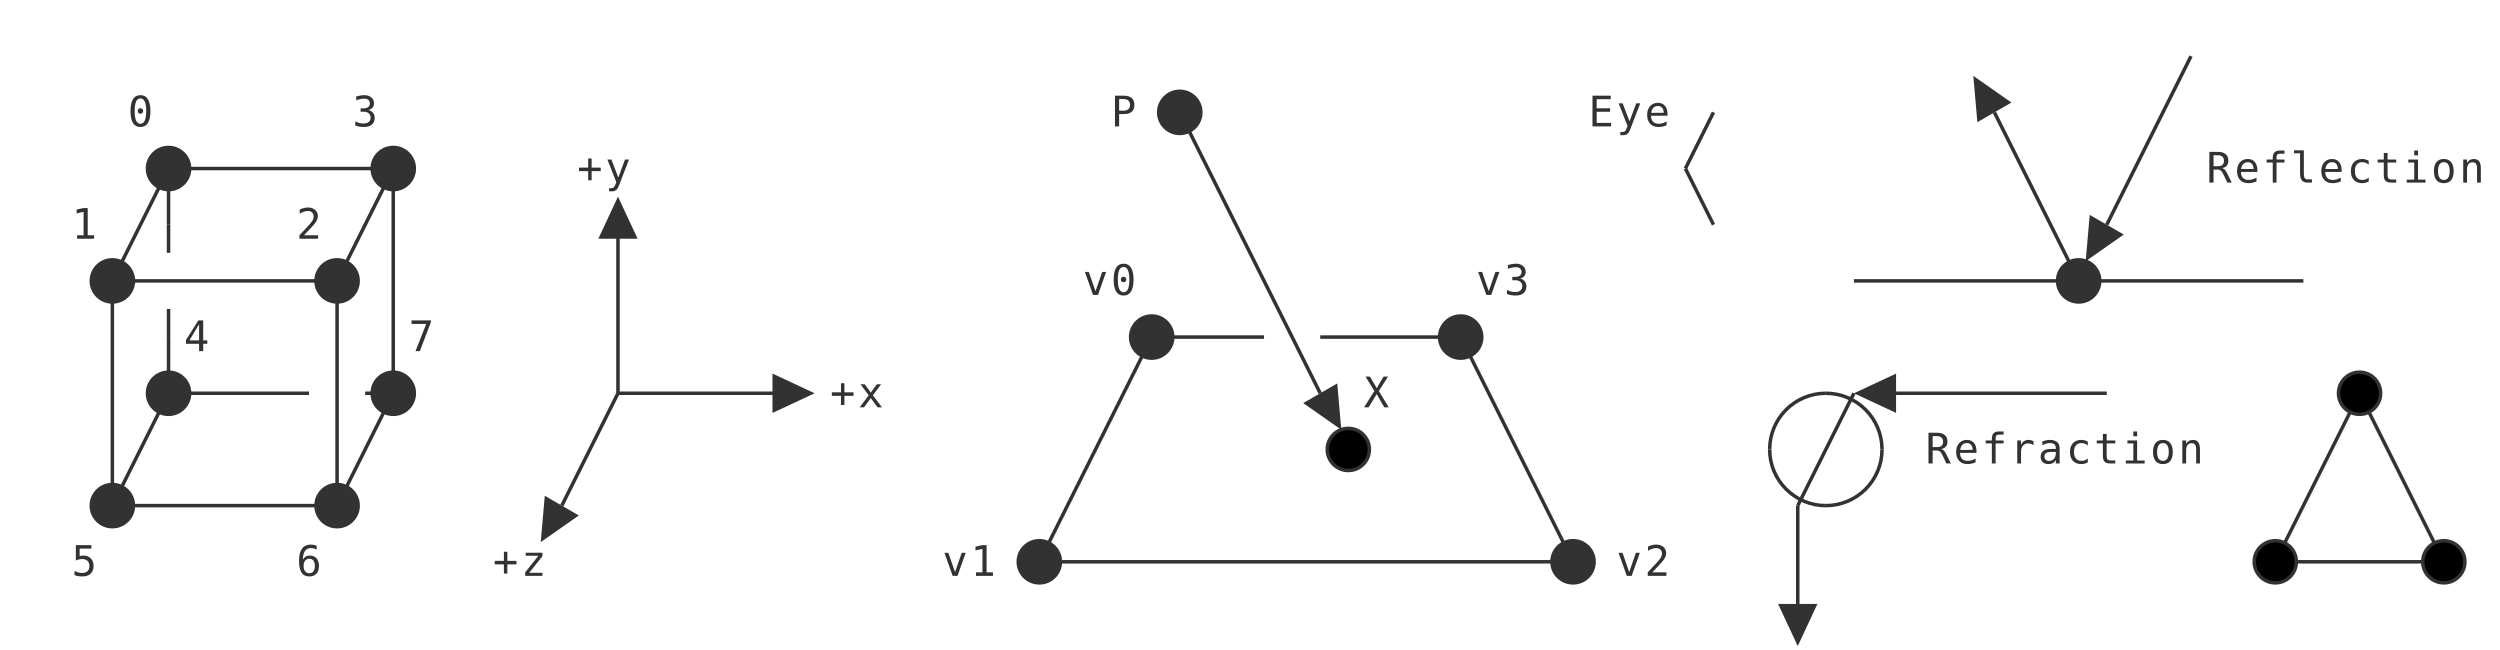
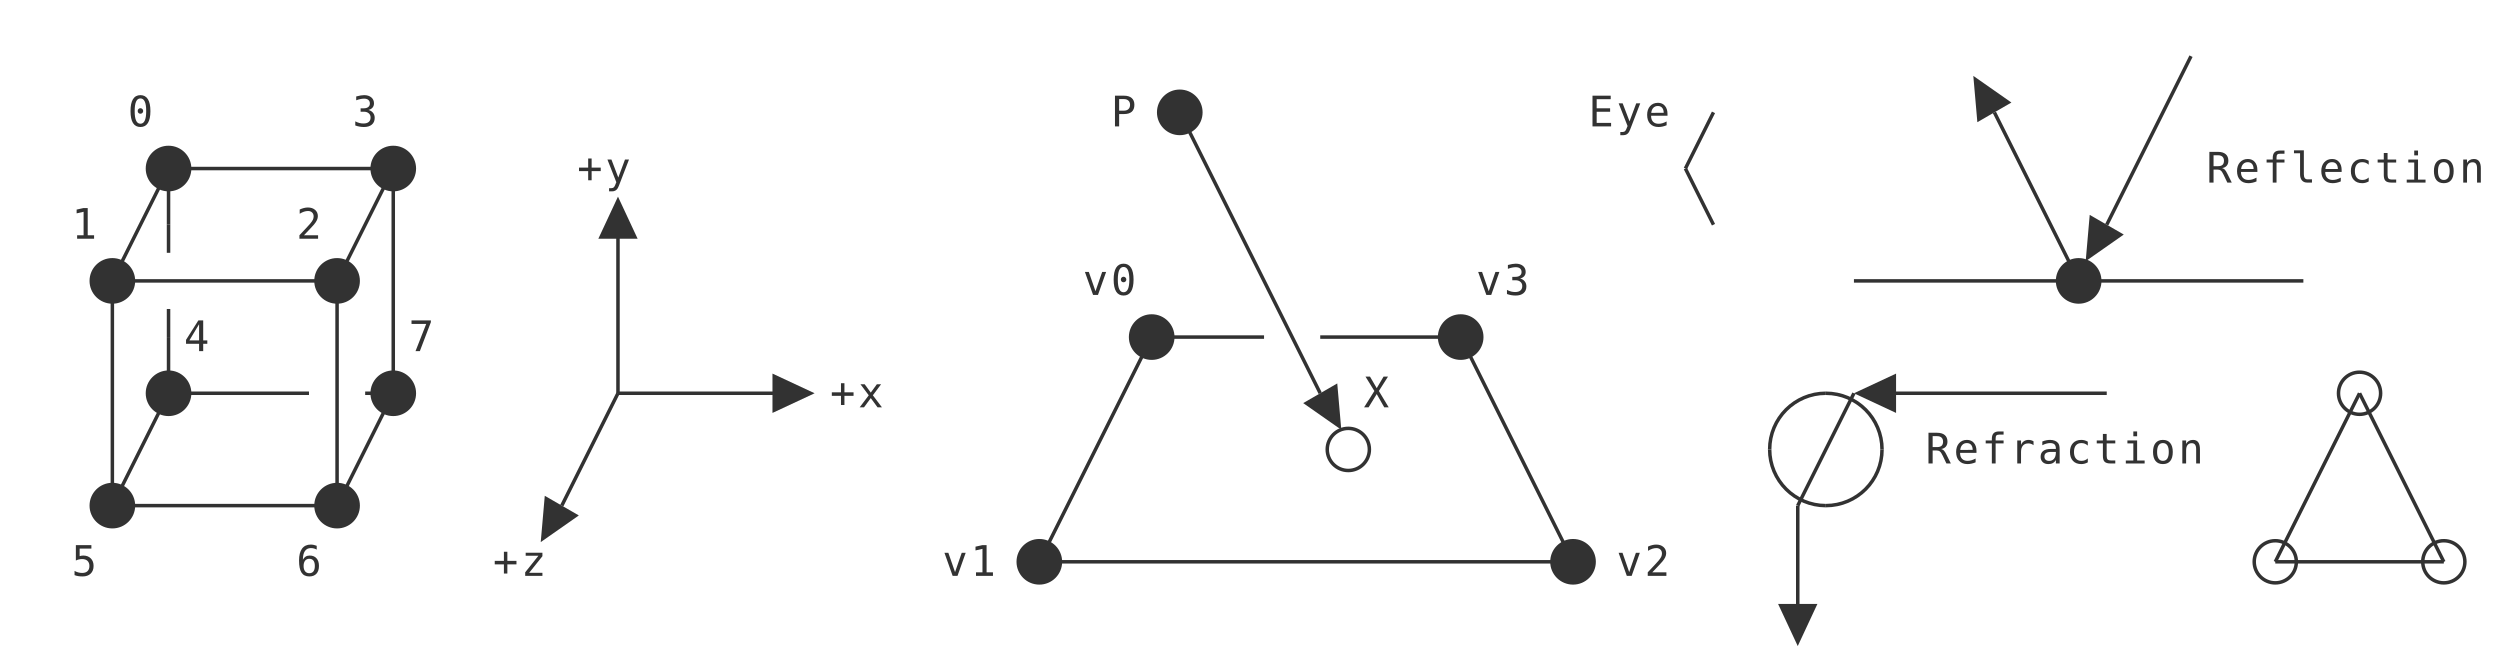
<svg xmlns="http://www.w3.org/2000/svg" class="diagram" version="1.1" height="185" width="712" font-family="Menlo,Lucida Console,monospace">
  <style type="text/css">
-      svg { color: #323232; }
-    @media (prefers-color-scheme: dark) {
-      svg { color: #C8C8C8; }
+ svg {
+    color: #323232;
+ }
+ @media (prefers-color-scheme: dark) {
+      svg {
+    color: #C8C8C8;
+      }
+ }
</style>
  <g transform="translate(8,16)">
    <path d="M 40,32 L 104,32" fill="none" stroke="currentColor" />
    <path d="M 24,64 L 88,64" fill="none" stroke="currentColor" />
    <path d="M 520,64 L 584,64" fill="none" stroke="currentColor" />
    <path d="M 584,64 L 648,64" fill="none" stroke="currentColor" />
    <path d="M 320,80 L 352,80" fill="none" stroke="currentColor" />
    <path d="M 368,80 L 408,80" fill="none" stroke="currentColor" />
    <path d="M 40,96 L 80,96" fill="none" stroke="currentColor" />
    <path d="M 96,96 L 104,96" fill="none" stroke="currentColor" />
    <path d="M 168,96 L 216,96" fill="none" stroke="currentColor" />
    <path d="M 528,96 L 592,96" fill="none" stroke="currentColor" />
    <path d="M 24,128 L 88,128" fill="none" stroke="currentColor" />
    <path d="M 288,144 L 440,144" fill="none" stroke="currentColor" />
    <path d="M 640,144 L 688,144" fill="none" stroke="currentColor" />
    <path d="M 24,64 L 24,128" fill="none" stroke="currentColor" />
    <path d="M 40,32 L 40,48" fill="none" stroke="currentColor" />
    <path d="M 40,80 L 40,96" fill="none" stroke="currentColor" />
    <path d="M 88,64 L 88,128" fill="none" stroke="currentColor" />
    <path d="M 104,32 L 104,96" fill="none" stroke="currentColor" />
    <path d="M 168,48 L 168,96" fill="none" stroke="currentColor" />
    <path d="M 504,128 L 504,160" fill="none" stroke="currentColor" />
    <path d="M 24,64 L 40,32" fill="none" stroke="currentColor" />
    <path d="M 24,128 L 40,96" fill="none" stroke="currentColor" />
    <path d="M 88,64 L 104,32" fill="none" stroke="currentColor" />
    <path d="M 88,128 L 104,96" fill="none" stroke="currentColor" />
    <path d="M 152,128 L 168,96" fill="none" stroke="currentColor" />
    <path d="M 288,144 L 320,80" fill="none" stroke="currentColor" />
    <path d="M 472,32 L 480,16" fill="none" stroke="currentColor" />
    <path d="M 504,128 L 520,96" fill="none" stroke="currentColor" />
    <path d="M 592,48 L 616,0" fill="none" stroke="currentColor" />
    <path d="M 640,144 L 664,96" fill="none" stroke="currentColor" />
    <path d="M 328,16 L 368,96" fill="none" stroke="currentColor" />
    <path d="M 408,80 L 440,144" fill="none" stroke="currentColor" />
    <path d="M 472,32 L 480,48" fill="none" stroke="currentColor" />
    <path d="M 560,16 L 584,64" fill="none" stroke="currentColor" />
    <path d="M 664,96 L 688,144" fill="none" stroke="currentColor" />
    <path d="M 40,48 L 40,56" fill="none" stroke="currentColor" />
    <path d="M 40,72 L 40,80" fill="none" stroke="currentColor" />
    <polygon points="164,128 152,122.4 152,133.6" fill="currentColor" transform="rotate(120, 152, 128)" />
    <polygon points="176,48 164,42.4 164,53.6" fill="currentColor" transform="rotate(270, 168, 48)" />
    <polygon points="224,96 212,90.4 212,101.6" fill="currentColor" transform="rotate(0, 216, 96)" />
    <polygon points="380,96 368,90.4 368,101.6" fill="currentColor" transform="rotate(60, 368, 96)" />
    <polygon points="512,160 500,154.4 500,165.6" fill="currentColor" transform="rotate(90, 504, 160)" />
    <polygon points="536,96 524,90.4 524,101.6" fill="currentColor" transform="rotate(180, 528, 96)" />
    <polygon points="572,16 560,10.4 560,21.6" fill="currentColor" transform="rotate(240, 560, 16)" />
    <polygon points="604,48 592,42.4 592,53.6" fill="currentColor" transform="rotate(120, 592, 48)" />
    <path d="M 512,96 A 16,16 0 0,0 496,112" fill="none" stroke="currentColor" />
    <path d="M 512,96 A 16,16 0 0,1 528,112" fill="none" stroke="currentColor" />
    <path d="M 496,112 A 16,16 0 0,0 512,128" fill="none" stroke="currentColor" />
    <path d="M 528,112 A 16,16 0 0,1 512,128" fill="none" stroke="currentColor" />
    <circle cx="24" cy="64" r="6" stroke="currentColor" fill="currentColor" />
    <circle cx="24" cy="128" r="6" stroke="currentColor" fill="currentColor" />
    <circle cx="40" cy="32" r="6" stroke="currentColor" fill="currentColor" />
    <circle cx="40" cy="96" r="6" stroke="currentColor" fill="currentColor" />
    <circle cx="88" cy="64" r="6" stroke="currentColor" fill="currentColor" />
    <circle cx="88" cy="128" r="6" stroke="currentColor" fill="currentColor" />
    <circle cx="104" cy="32" r="6" stroke="currentColor" fill="currentColor" />
    <circle cx="104" cy="96" r="6" stroke="currentColor" fill="currentColor" />
    <circle cx="288" cy="144" r="6" stroke="currentColor" fill="currentColor" />
    <circle cx="320" cy="80" r="6" stroke="currentColor" fill="currentColor" />
    <circle cx="328" cy="16" r="6" stroke="currentColor" fill="currentColor" />
-     <circle cx="376" cy="112" r="6" stroke="currentColor" fill="invert(currentColor)" />
+     <circle cx="376" cy="112" r="6" stroke="currentColor" fill="none" />
    <circle cx="408" cy="80" r="6" stroke="currentColor" fill="currentColor" />
    <circle cx="440" cy="144" r="6" stroke="currentColor" fill="currentColor" />
    <circle cx="584" cy="64" r="6" stroke="currentColor" fill="currentColor" />
-     <circle cx="640" cy="144" r="6" stroke="currentColor" fill="invert(currentColor)" />
-     <circle cx="664" cy="96" r="6" stroke="currentColor" fill="invert(currentColor)" />
-     <circle cx="688" cy="144" r="6" stroke="currentColor" fill="invert(currentColor)" />
+     <circle cx="640" cy="144" r="6" stroke="currentColor" fill="none" />
+     <circle cx="664" cy="96" r="6" stroke="currentColor" fill="none" />
+     <circle cx="688" cy="144" r="6" stroke="currentColor" fill="none" />
    <text text-anchor="middle" x="16" y="52" fill="currentColor" style="font-size:1em">1</text>
    <text text-anchor="middle" x="16" y="148" fill="currentColor" style="font-size:1em">5</text>
    <text text-anchor="middle" x="32" y="20" fill="currentColor" style="font-size:1em">0</text>
    <text text-anchor="middle" x="48" y="84" fill="currentColor" style="font-size:1em">4</text>
    <text text-anchor="middle" x="80" y="52" fill="currentColor" style="font-size:1em">2</text>
    <text text-anchor="middle" x="80" y="148" fill="currentColor" style="font-size:1em">6</text>
    <text text-anchor="middle" x="96" y="20" fill="currentColor" style="font-size:1em">3</text>
    <text text-anchor="middle" x="112" y="84" fill="currentColor" style="font-size:1em">7</text>
    <text text-anchor="middle" x="136" y="148" fill="currentColor" style="font-size:1em">+</text>
    <text text-anchor="middle" x="144" y="148" fill="currentColor" style="font-size:1em">z</text>
    <text text-anchor="middle" x="160" y="36" fill="currentColor" style="font-size:1em">+</text>
    <text text-anchor="middle" x="168" y="36" fill="currentColor" style="font-size:1em">y</text>
    <text text-anchor="middle" x="232" y="100" fill="currentColor" style="font-size:1em">+</text>
    <text text-anchor="middle" x="240" y="100" fill="currentColor" style="font-size:1em">x</text>
    <text text-anchor="middle" x="264" y="148" fill="currentColor" style="font-size:1em">v</text>
    <text text-anchor="middle" x="272" y="148" fill="currentColor" style="font-size:1em">1</text>
    <text text-anchor="middle" x="304" y="68" fill="currentColor" style="font-size:1em">v</text>
    <text text-anchor="middle" x="312" y="20" fill="currentColor" style="font-size:1em">P</text>
    <text text-anchor="middle" x="312" y="68" fill="currentColor" style="font-size:1em">0</text>
    <text text-anchor="middle" x="384" y="100" fill="currentColor" style="font-size:1em">X</text>
    <text text-anchor="middle" x="416" y="68" fill="currentColor" style="font-size:1em">v</text>
    <text text-anchor="middle" x="424" y="68" fill="currentColor" style="font-size:1em">3</text>
    <text text-anchor="middle" x="448" y="20" fill="currentColor" style="font-size:1em">E</text>
    <text text-anchor="middle" x="456" y="20" fill="currentColor" style="font-size:1em">y</text>
    <text text-anchor="middle" x="456" y="148" fill="currentColor" style="font-size:1em">v</text>
    <text text-anchor="middle" x="464" y="20" fill="currentColor" style="font-size:1em">e</text>
    <text text-anchor="middle" x="464" y="148" fill="currentColor" style="font-size:1em">2</text>
    <text text-anchor="middle" x="544" y="116" fill="currentColor" style="font-size:1em">R</text>
    <text text-anchor="middle" x="552" y="116" fill="currentColor" style="font-size:1em">e</text>
    <text text-anchor="middle" x="560" y="116" fill="currentColor" style="font-size:1em">f</text>
    <text text-anchor="middle" x="568" y="116" fill="currentColor" style="font-size:1em">r</text>
    <text text-anchor="middle" x="576" y="116" fill="currentColor" style="font-size:1em">a</text>
    <text text-anchor="middle" x="584" y="116" fill="currentColor" style="font-size:1em">c</text>
    <text text-anchor="middle" x="592" y="116" fill="currentColor" style="font-size:1em">t</text>
    <text text-anchor="middle" x="600" y="116" fill="currentColor" style="font-size:1em">i</text>
    <text text-anchor="middle" x="608" y="116" fill="currentColor" style="font-size:1em">o</text>
    <text text-anchor="middle" x="616" y="116" fill="currentColor" style="font-size:1em">n</text>
    <text text-anchor="middle" x="624" y="36" fill="currentColor" style="font-size:1em">R</text>
    <text text-anchor="middle" x="632" y="36" fill="currentColor" style="font-size:1em">e</text>
    <text text-anchor="middle" x="640" y="36" fill="currentColor" style="font-size:1em">f</text>
    <text text-anchor="middle" x="648" y="36" fill="currentColor" style="font-size:1em">l</text>
    <text text-anchor="middle" x="656" y="36" fill="currentColor" style="font-size:1em">e</text>
    <text text-anchor="middle" x="664" y="36" fill="currentColor" style="font-size:1em">c</text>
    <text text-anchor="middle" x="672" y="36" fill="currentColor" style="font-size:1em">t</text>
    <text text-anchor="middle" x="680" y="36" fill="currentColor" style="font-size:1em">i</text>
    <text text-anchor="middle" x="688" y="36" fill="currentColor" style="font-size:1em">o</text>
    <text text-anchor="middle" x="696" y="36" fill="currentColor" style="font-size:1em">n</text>
  </g>
</svg>
